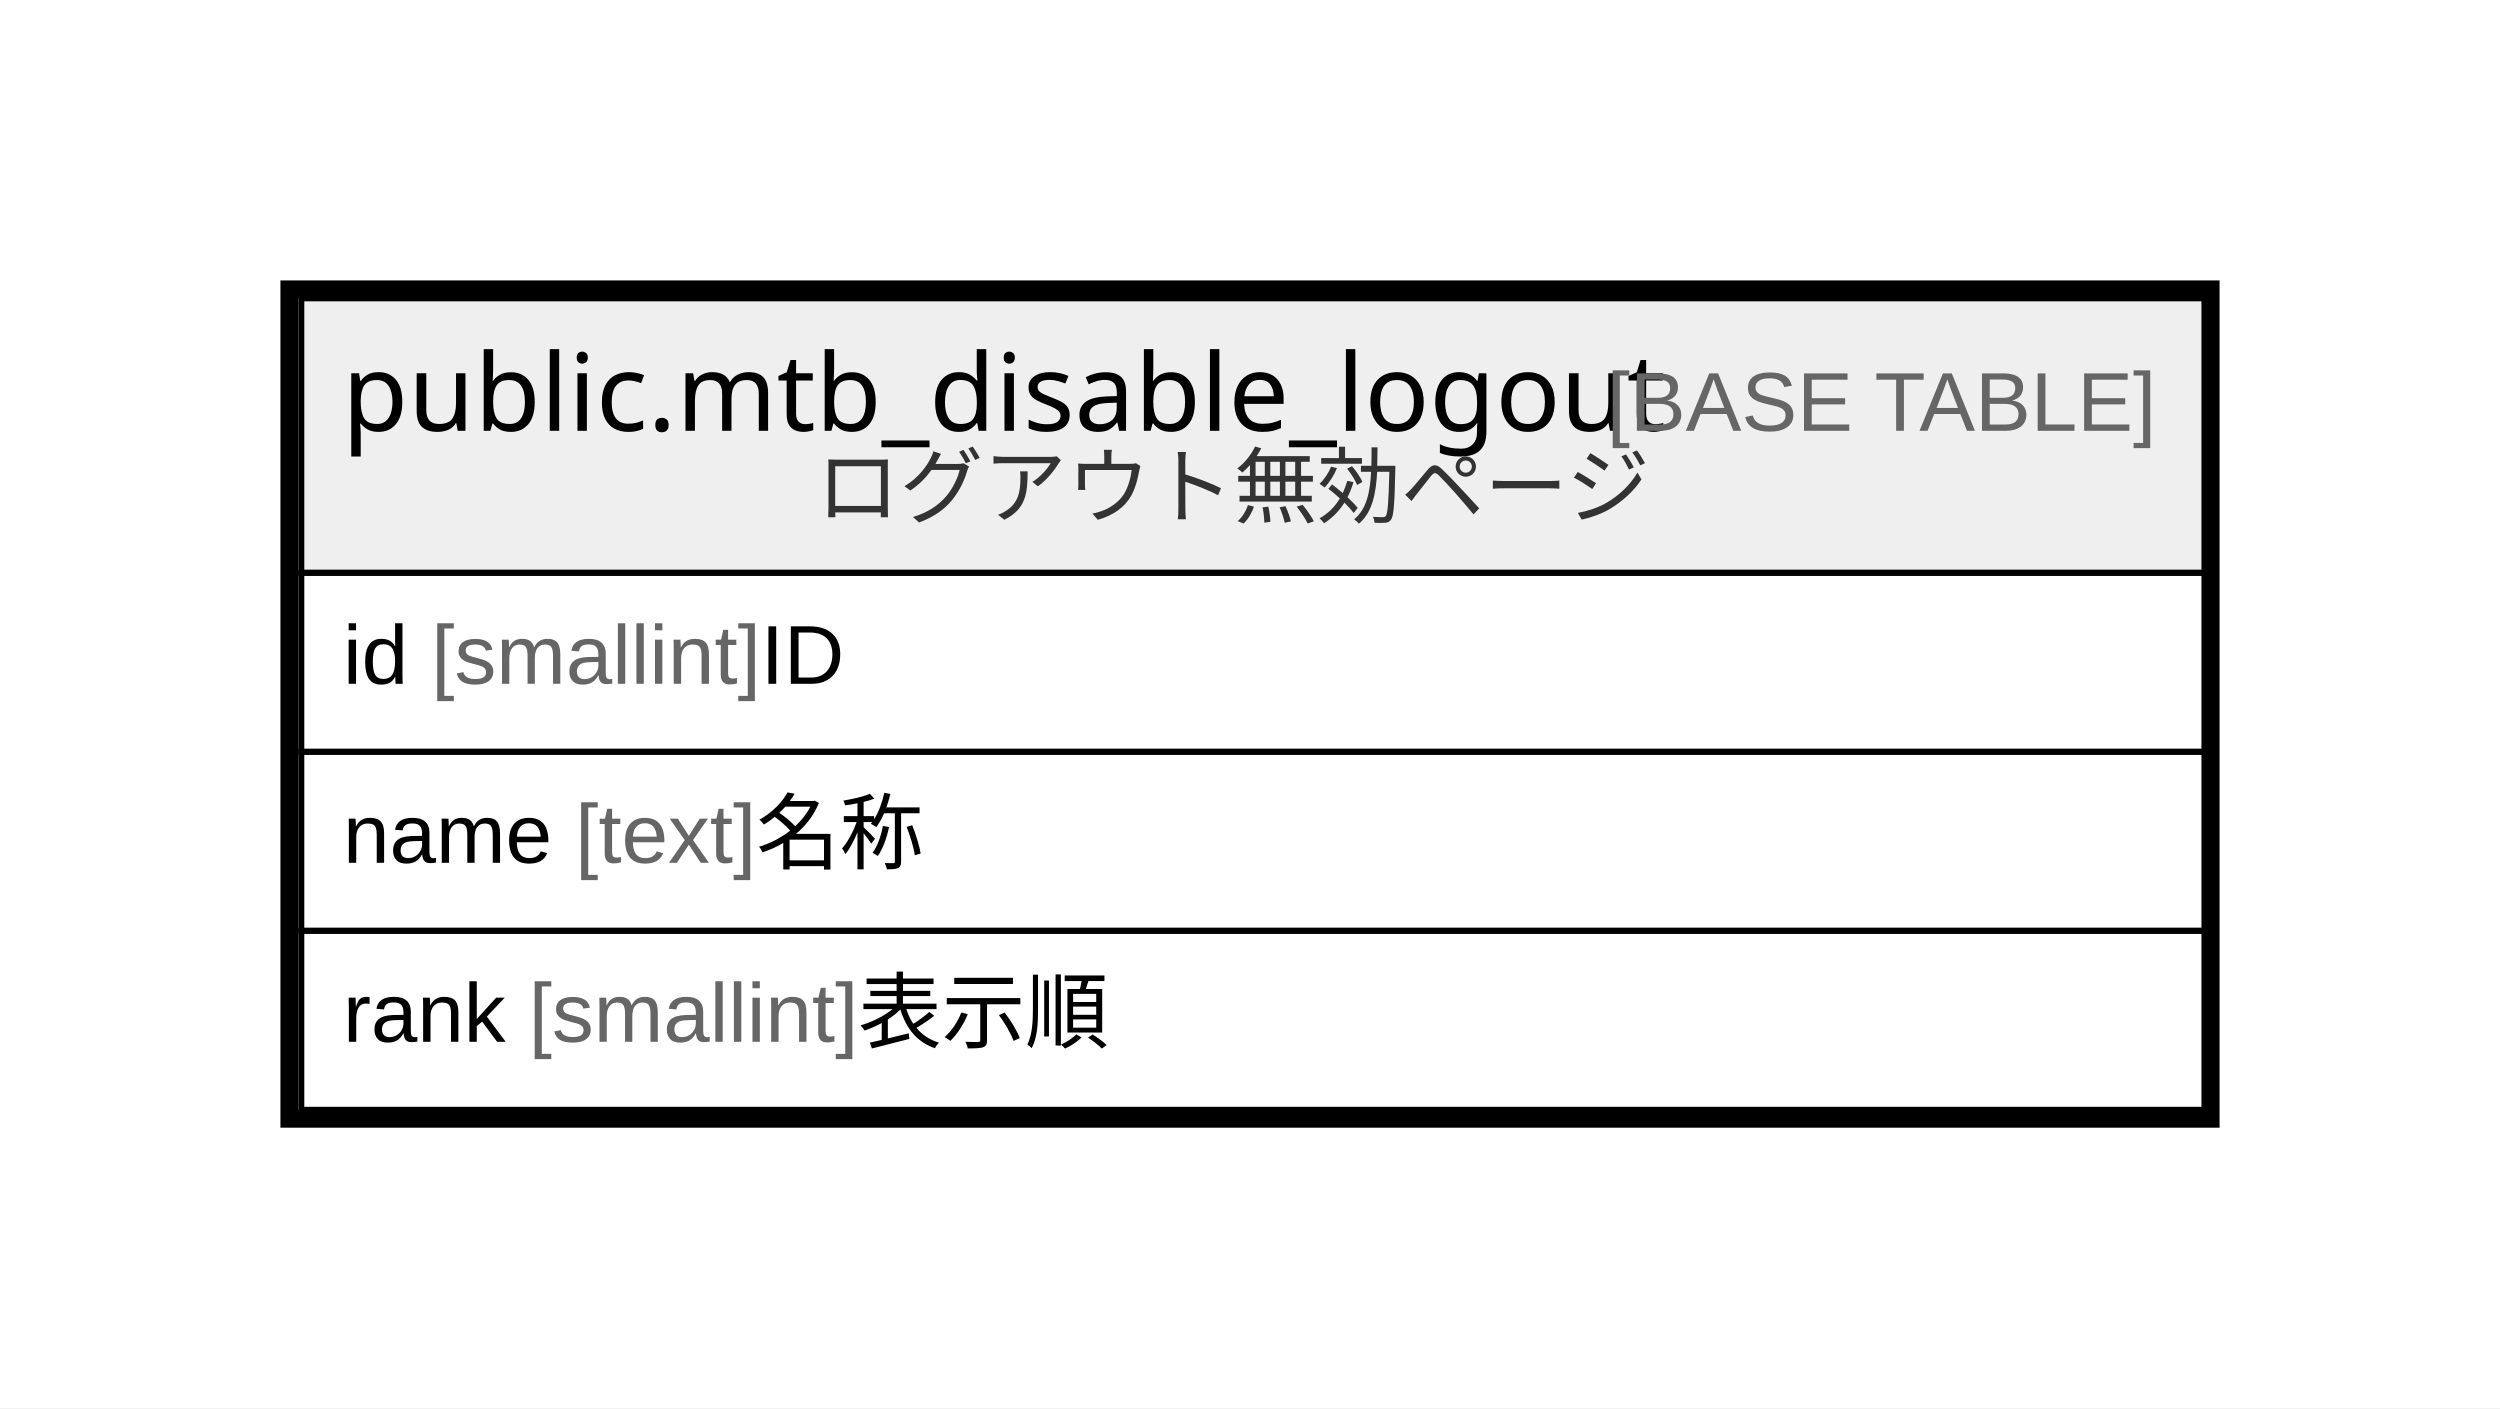
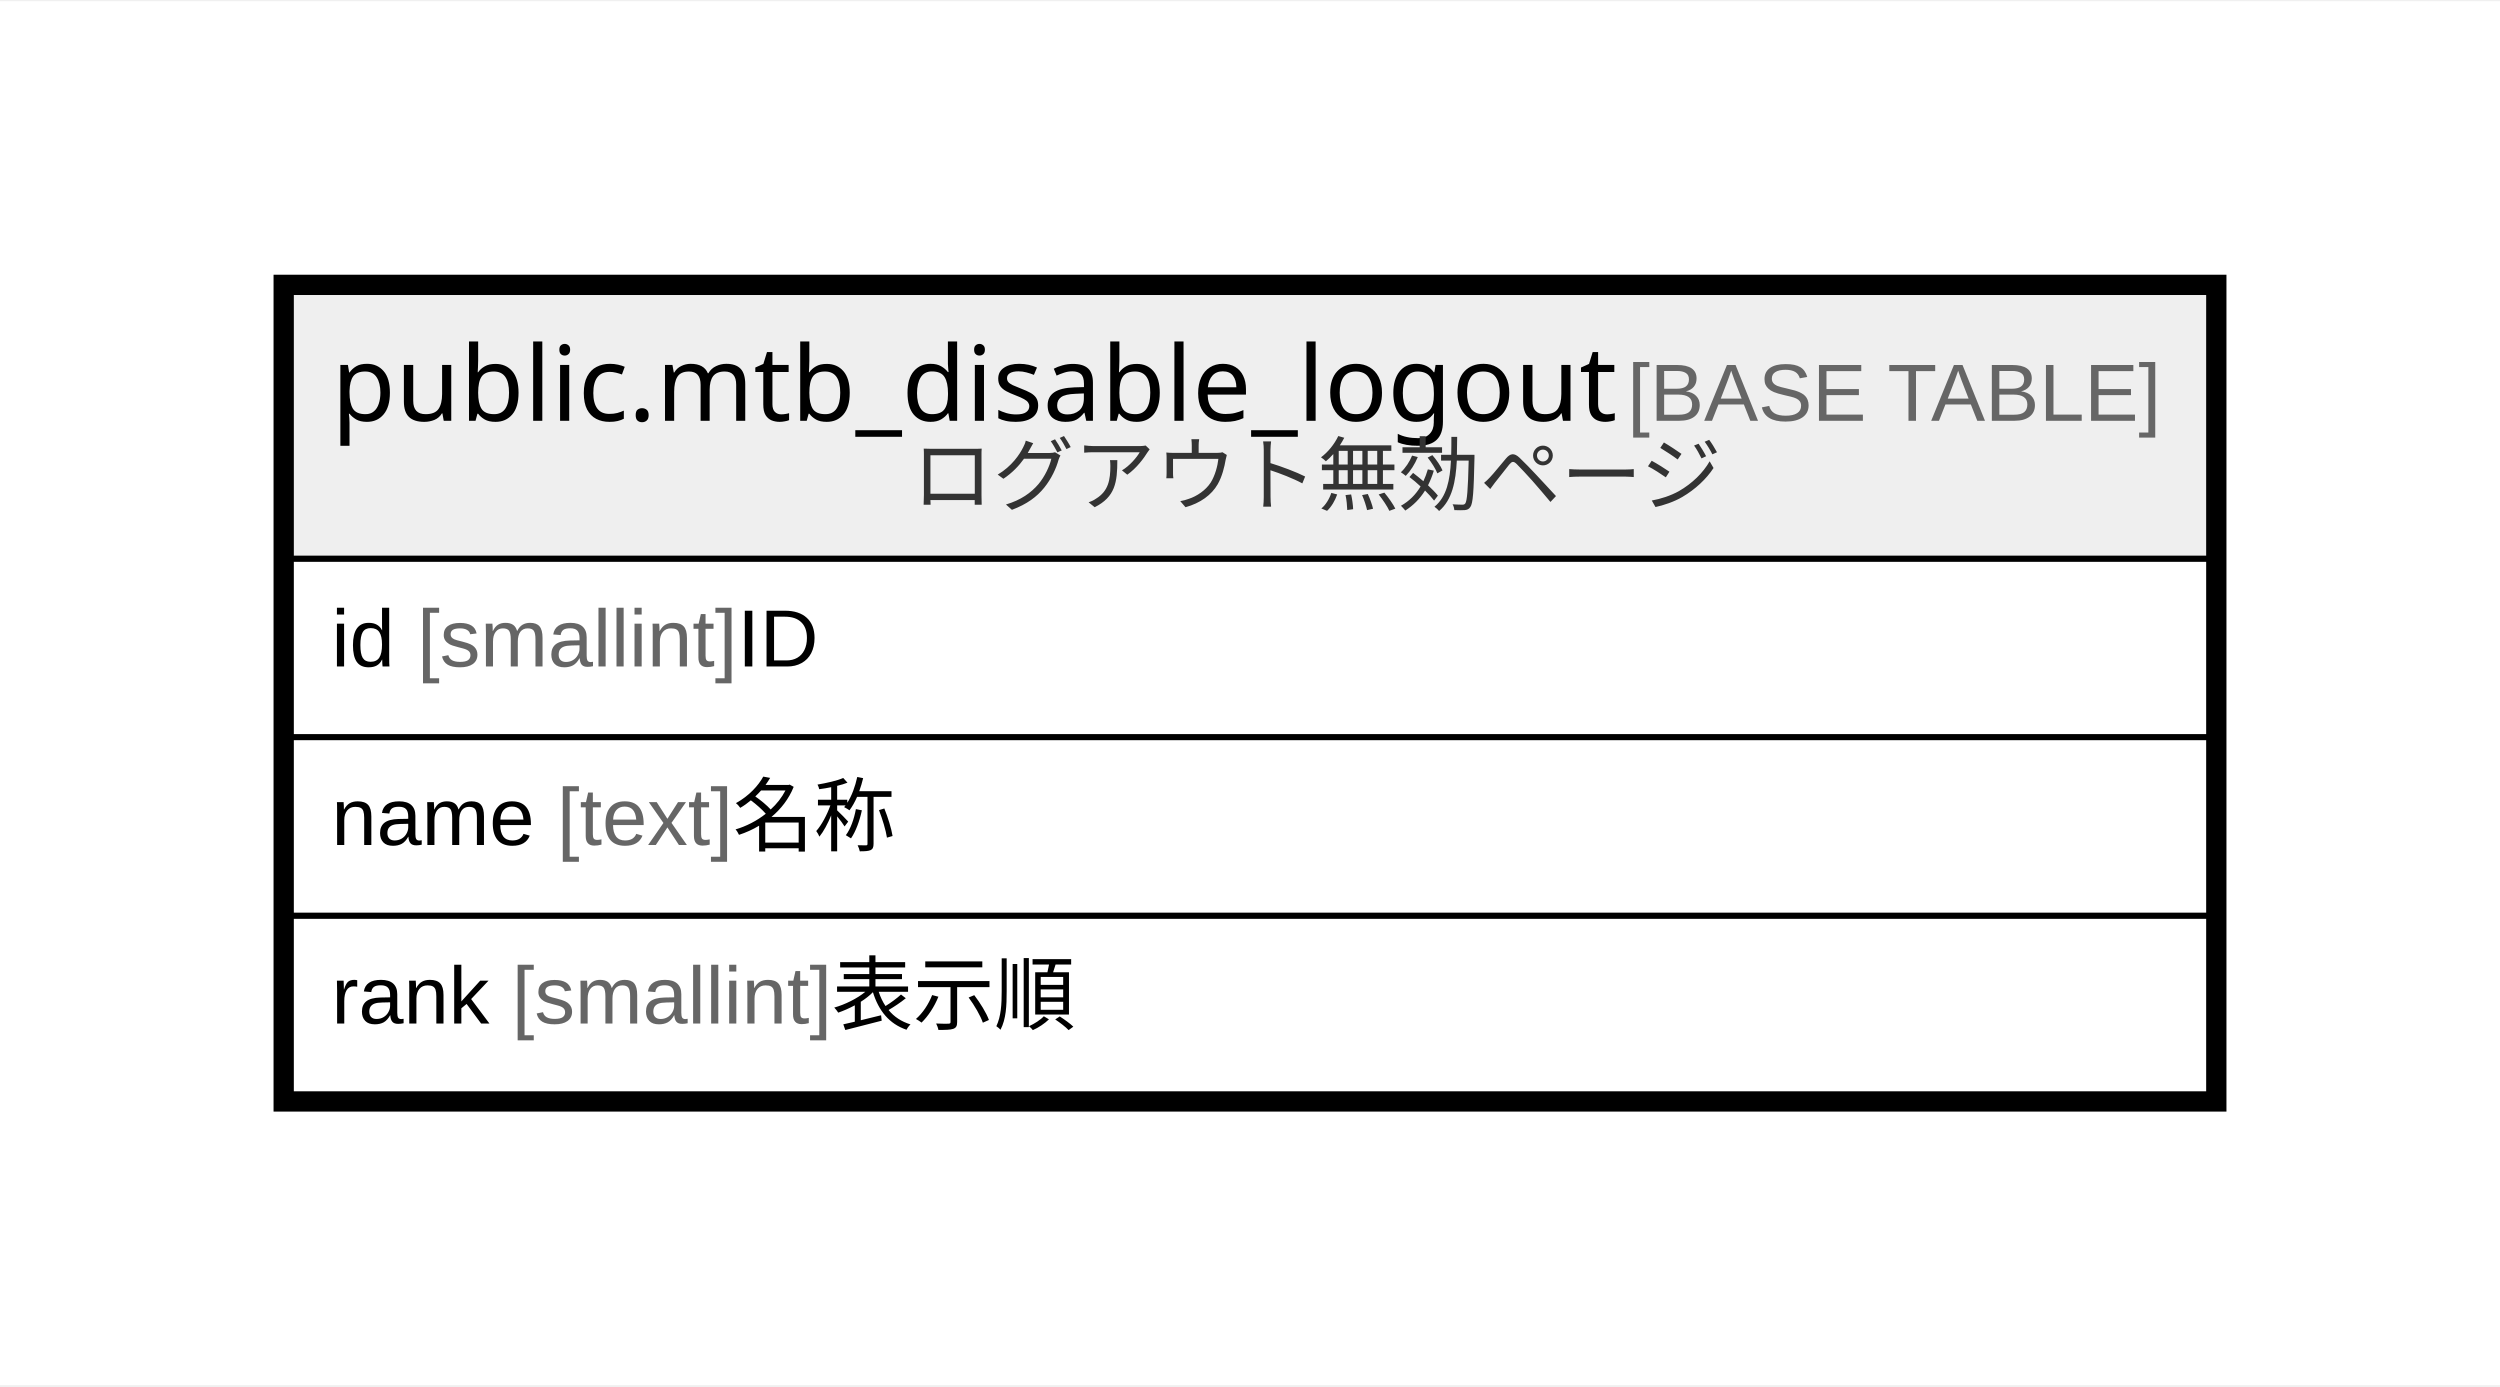
- <svg xmlns="http://www.w3.org/2000/svg" width="419pt" height="236pt" viewBox="0.00 0.00 419.00 236.00">
-   <g id="graph0" class="graph" transform="scale(1 1) rotate(0) translate(4 232)">
-     <polygon fill="#ffffff" stroke="transparent" points="-4,4 -4,-232 415,-232 415,4 -4,4" />
+ <svg xmlns="http://www.w3.org/2000/svg" width="431pt" height="239pt" viewBox="0.00 0.00 431.37 238.80">
+   <g id="graph0" class="graph" transform="scale(1 1) rotate(0) translate(4 234.8)">
+     <polygon fill="white" stroke="none" points="-4,4 -4,-234.8 427.37,-234.8 427.37,4 -4,4" />
    <g id="node1" class="node">
-       <polygon fill="#efefef" stroke="transparent" points="46.5,-136 46.5,-182 365.5,-182 365.5,-136 46.5,-136" />
-       <polygon fill="none" stroke="#000000" points="46.5,-136 46.5,-182 365.5,-182 365.5,-136 46.5,-136" />
-       <text text-anchor="start" x="53.345" y="-159.8" font-family="Arial Bold" font-size="18.00" fill="#000000">public.mtb_disable_logout</text>
-       <text text-anchor="start" x="261.401" y="-159.8" font-family="Arial" font-size="14.00" fill="#000000"> </text>
-       <text text-anchor="start" x="265.292" y="-159.8" font-family="Arial" font-size="14.00" fill="#666666">[BASE TABLE]</text>
-       <text text-anchor="start" x="132.779" y="-145.4" font-family="Arial" font-size="14.00" fill="#333333">ログアウト無効ページ</text>
-       <polygon fill="none" stroke="#000000" points="46.5,-106 46.5,-136 365.5,-136 365.5,-106 46.5,-106" />
-       <text text-anchor="start" x="53.5" y="-117.4" font-family="Arial" font-size="14.00" fill="#000000">id </text>
-       <text text-anchor="start" x="68.28" y="-117.4" font-family="Arial" font-size="14.00" fill="#666666">[smallint]</text>
-       <text text-anchor="start" x="123.497" y="-117.4" font-family="Arial" font-size="14.00" fill="#000000"> ID</text>
-       <polygon fill="none" stroke="#000000" points="46.5,-76 46.5,-106 365.5,-106 365.5,-76 46.5,-76" />
-       <text text-anchor="start" x="53.5" y="-87.4" font-family="Arial" font-size="14.00" fill="#000000">name </text>
-       <text text-anchor="start" x="92.399" y="-87.4" font-family="Arial" font-size="14.00" fill="#666666">[text]</text>
-       <text text-anchor="start" x="122.744" y="-87.4" font-family="Arial" font-size="14.00" fill="#000000"> 名称</text>
-       <polygon fill="none" stroke="#000000" points="46.5,-46 46.5,-76 365.5,-76 365.5,-46 46.5,-46" />
-       <text text-anchor="start" x="53.5" y="-57.4" font-family="Arial" font-size="14.00" fill="#000000">rank </text>
-       <text text-anchor="start" x="84.616" y="-57.4" font-family="Arial" font-size="14.00" fill="#666666">[smallint]</text>
-       <text text-anchor="start" x="139.834" y="-57.4" font-family="Arial" font-size="14.00" fill="#000000"> 表示順</text>
-       <polygon fill="none" stroke="#000000" stroke-width="3" points="44.5,-44.5 44.5,-183.5 366.5,-183.5 366.5,-44.5 44.5,-44.5" />
+       <polygon fill="#efefef" stroke="none" points="46.2,-138.6 46.2,-184.6 377.17,-184.6 377.17,-138.6 46.2,-138.6" />
+       <polygon fill="none" stroke="black" points="46.2,-138.6 46.2,-184.6 377.17,-184.6 377.17,-138.6 46.2,-138.6" />
+       <text text-anchor="start" x="53.2" y="-162.4" font-family="Arial Bold" font-size="18.00">public.mtb_disable_logout</text>
+       <text text-anchor="start" x="245.68" y="-162.4" font-family="Arial" font-size="14.00">    </text>
+       <text text-anchor="start" x="276.8" y="-162.4" font-family="Arial" font-size="14.00" fill="#666666">[BASE TABLE]</text>
+       <text text-anchor="start" x="153.34" y="-148" font-family="Arial" font-size="14.00" fill="#333333">ログアウト無効ページ</text>
+       <polygon fill="none" stroke="black" points="46.2,-107.8 46.2,-138.6 377.17,-138.6 377.17,-107.8 46.2,-107.8" />
+       <text text-anchor="start" x="53.2" y="-120" font-family="Arial" font-size="14.00">id </text>
+       <text text-anchor="start" x="67.99" y="-120" font-family="Arial" font-size="14.00" fill="#666666">[smallint]</text>
+       <text text-anchor="start" x="123.22" y="-120" font-family="Arial" font-size="14.00"> ID</text>
+       <polygon fill="none" stroke="black" points="46.2,-77 46.2,-107.8 377.17,-107.8 377.17,-77 46.2,-77" />
+       <text text-anchor="start" x="53.2" y="-89.2" font-family="Arial" font-size="14.00">name </text>
+       <text text-anchor="start" x="92.11" y="-89.2" font-family="Arial" font-size="14.00" fill="#666666">[text]</text>
+       <text text-anchor="start" x="122.45" y="-89.2" font-family="Arial" font-size="14.00"> 名称</text>
+       <polygon fill="none" stroke="black" points="46.2,-46.2 46.2,-77 377.17,-77 377.17,-46.2 46.2,-46.2" />
+       <text text-anchor="start" x="53.2" y="-58.4" font-family="Arial" font-size="14.00">rank </text>
+       <text text-anchor="start" x="84.32" y="-58.4" font-family="Arial" font-size="14.00" fill="#666666">[smallint]</text>
+       <text text-anchor="start" x="139.56" y="-58.4" font-family="Arial" font-size="14.00"> 表示順</text>
+       <polygon fill="none" stroke="black" stroke-width="3" points="44.7,-44.7 44.7,-186.1 378.67,-186.1 378.67,-44.7 44.7,-44.7" />
    </g>
  </g>
</svg>
